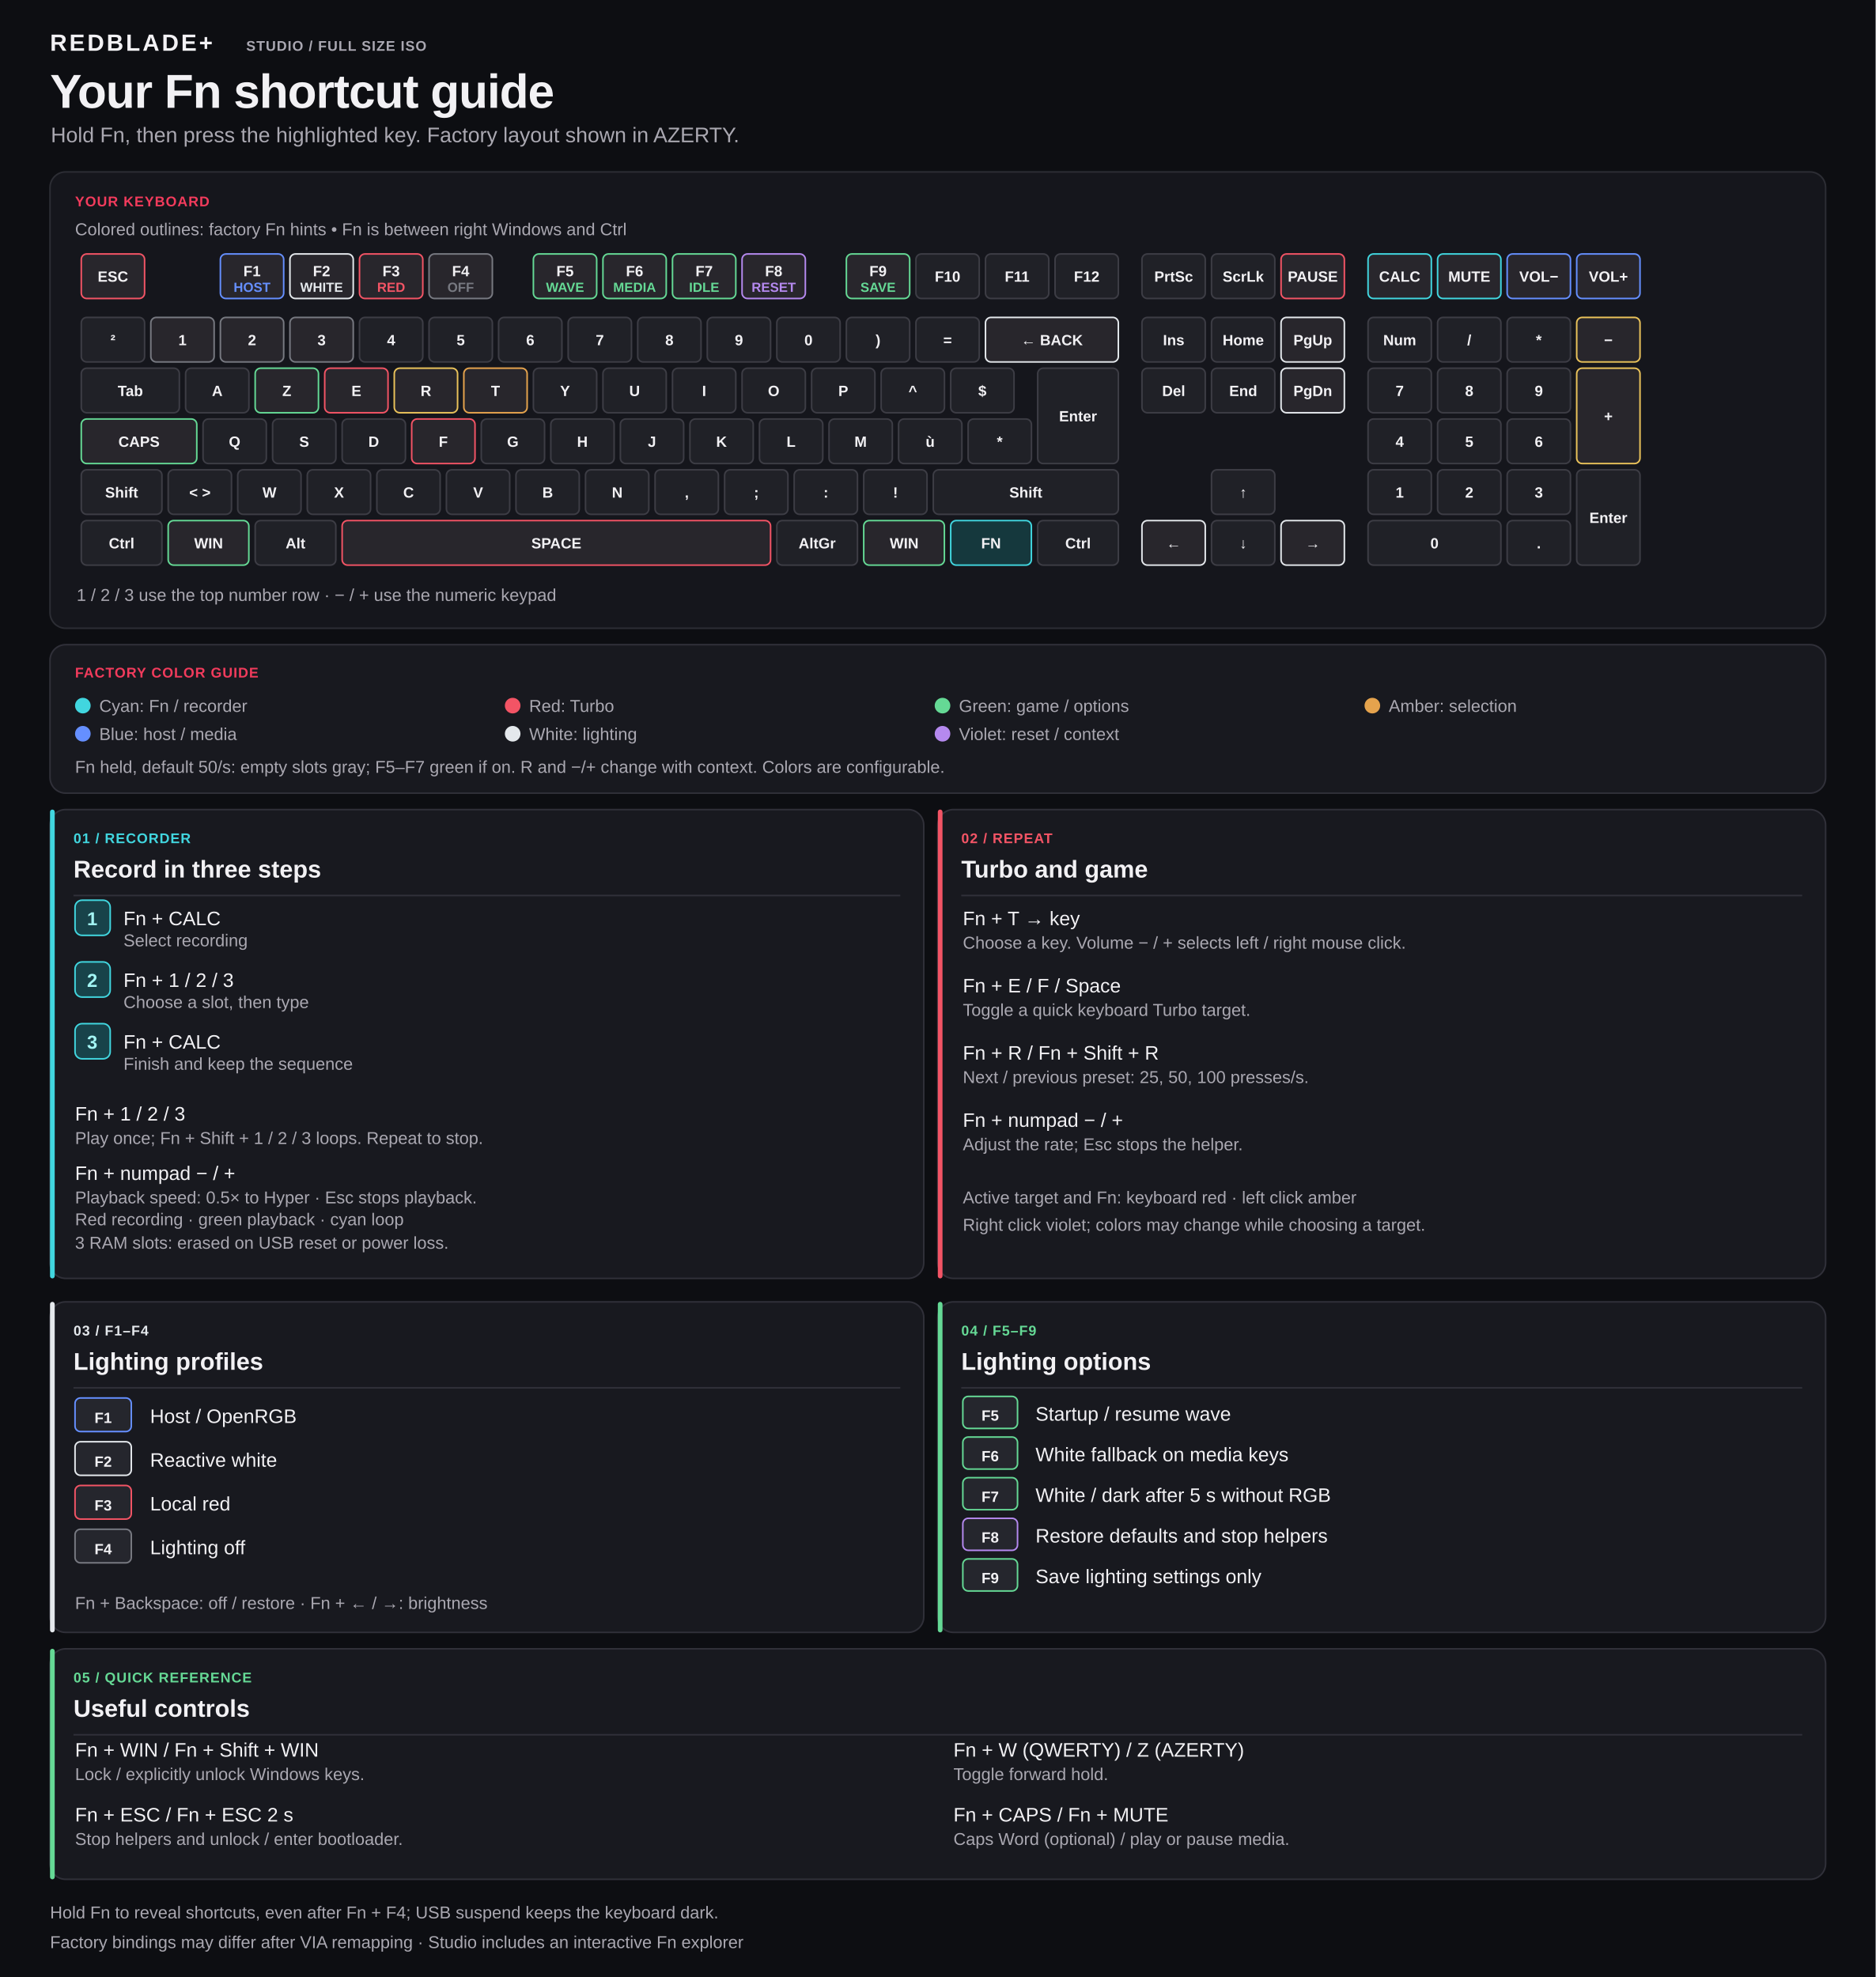
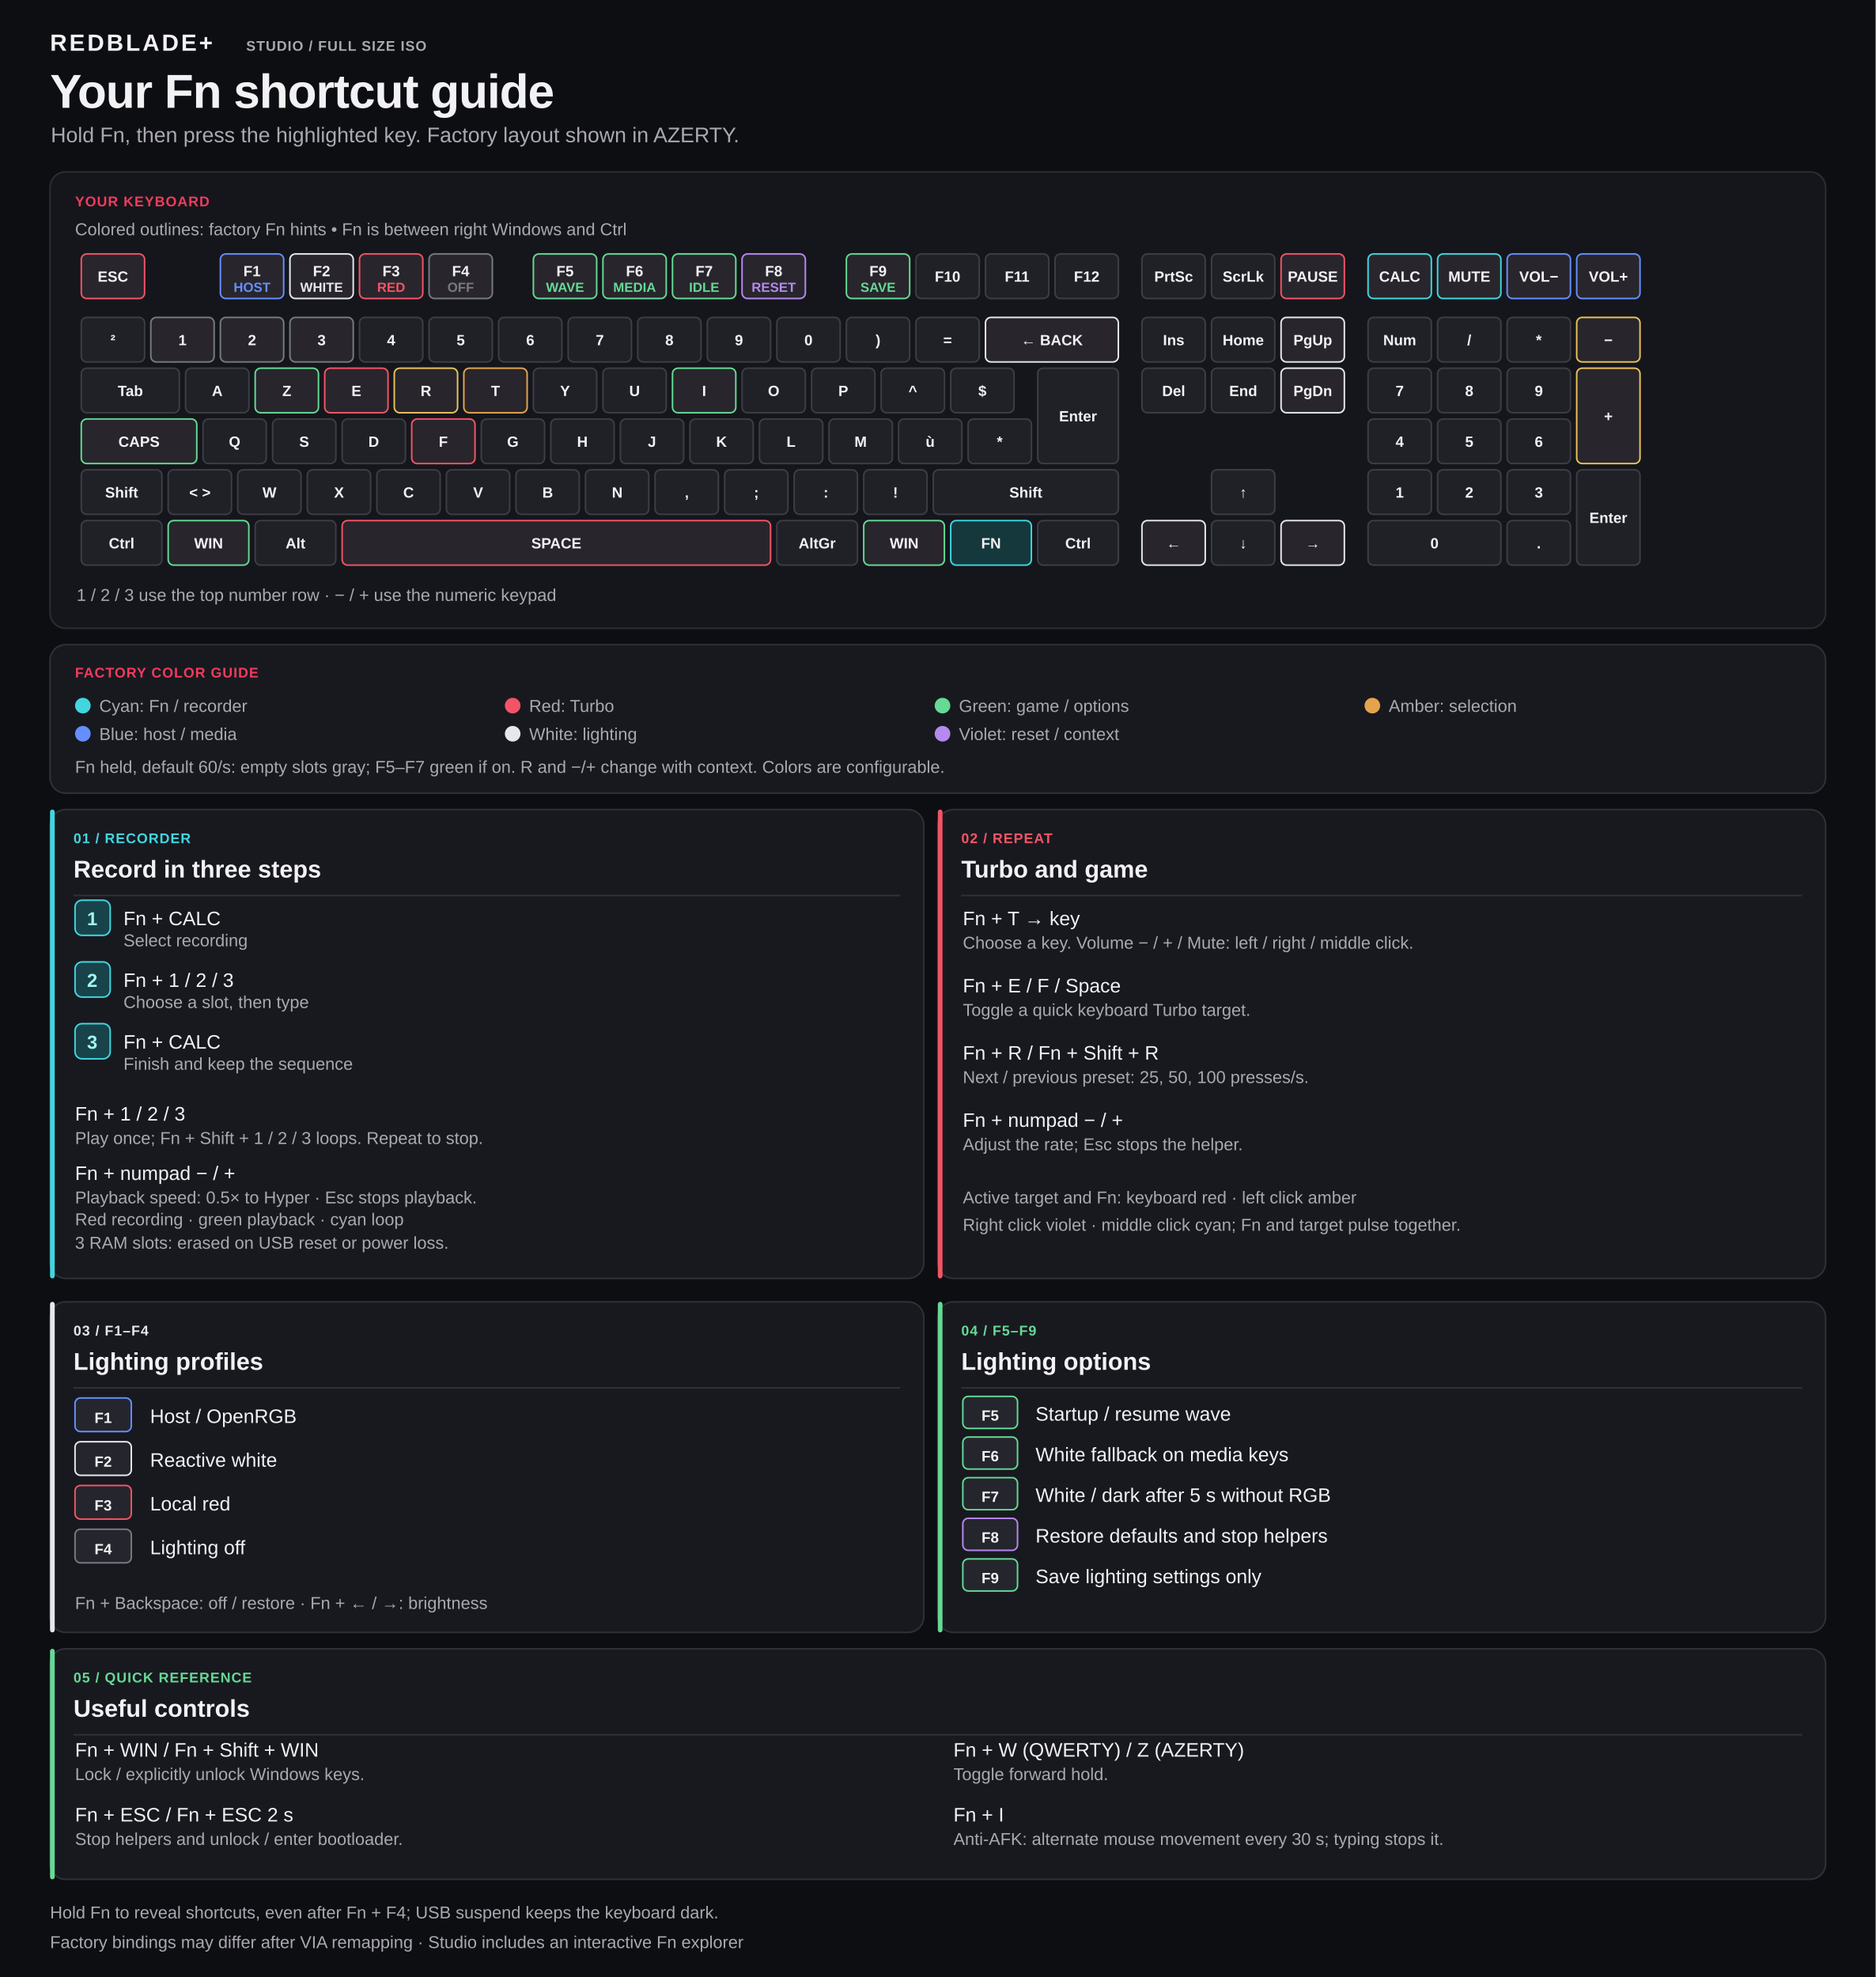
<svg xmlns="http://www.w3.org/2000/svg" width="2400" height="2530" viewBox="0 0 2400 2530">
  <rect width="2400" height="2530" fill="#0d0e12" />
  <style>text{font-family:Segoe UI,Arial,sans-serif;fill:#f2f1f4}.brand{font-size:30px;font-weight:750;letter-spacing:3px}.title{font-size:61px;font-weight:750;letter-spacing:-1px}.subtitle{font-size:27px;fill:#aaa8b1}.section{font-size:31px;font-weight:700}.body{font-size:25px}.small{font-size:22px;fill:#aaa8b1}.tiny{font-size:17px;font-weight:700;text-anchor:middle;fill:#aaa8b1}.key{font-size:19px;font-weight:700;text-anchor:middle}.tag{font-size:18px;font-weight:700;letter-spacing:1px}.num{font-size:24px;font-weight:750;text-anchor:middle}.line{font-size:24px}</style>
  <text x="64" y="65" class="brand">REDBLADE+</text>
  <text x="315" y="65" class="tag" fill="#a9a7b1" style="fill:#a9a7b1">STUDIO  /  FULL SIZE ISO</text>
  <text x="64" y="138" class="title">Your Fn shortcut guide</text>
  <text x="65" y="182" class="subtitle">Hold Fn, then press the highlighted key. Factory layout shown in AZERTY.</text>
  <rect x="64" y="220" width="2272" height="584" rx="20" fill="#15161c" stroke="#2c2d34" stroke-width="2" />
  <text x="96" y="264" class="tag" fill="#f23b5c" style="fill:#f23b5c">YOUR KEYBOARD</text>
  <text x="96" y="301" class="small">Colored outlines: factory Fn hints  •  Fn is between right Windows and Ctrl</text>
  <rect x="104" y="325" width="81" height="57" rx="7" fill="#28262c" stroke="#f35465" stroke-width="2" />
  <text x="144.5" y="360.5" class="key">ESC</text>
  <rect x="282" y="325" width="81" height="57" rx="7" fill="#28262c" stroke="#658fff" stroke-width="2" />
  <text x="322.5" y="353.5" class="key">F1</text>
  <text x="322.5" y="373.5" class="tiny" fill="#658fff" style="fill:#658fff">HOST</text>
  <rect x="371" y="325" width="81" height="57" rx="7" fill="#28262c" stroke="#e4e8ec" stroke-width="2" />
  <text x="411.5" y="353.5" class="key">F2</text>
  <text x="411.5" y="373.5" class="tiny" fill="#e4e8ec" style="fill:#e4e8ec">WHITE</text>
  <rect x="460" y="325" width="81" height="57" rx="7" fill="#28262c" stroke="#f35465" stroke-width="2" />
  <text x="500.5" y="353.5" class="key">F3</text>
  <text x="500.5" y="373.5" class="tiny" fill="#f35465" style="fill:#f35465">RED</text>
  <rect x="549" y="325" width="81" height="57" rx="7" fill="#28262c" stroke="#777981" stroke-width="2" />
  <text x="589.5" y="353.5" class="key">F4</text>
  <text x="589.5" y="373.5" class="tiny" fill="#777981" style="fill:#777981">OFF</text>
  <rect x="682.5" y="325" width="81" height="57" rx="7" fill="#28262c" stroke="#65d995" stroke-width="2" />
  <text x="723.0" y="353.5" class="key">F5</text>
  <text x="723.0" y="373.5" class="tiny" fill="#65d995" style="fill:#65d995">WAVE</text>
  <rect x="771.5" y="325" width="81" height="57" rx="7" fill="#28262c" stroke="#65d995" stroke-width="2" />
  <text x="812.0" y="353.5" class="key">F6</text>
  <text x="812.0" y="373.5" class="tiny" fill="#65d995" style="fill:#65d995">MEDIA</text>
  <rect x="860.5" y="325" width="81" height="57" rx="7" fill="#28262c" stroke="#65d995" stroke-width="2" />
  <text x="901.0" y="353.5" class="key">F7</text>
  <text x="901.0" y="373.5" class="tiny" fill="#65d995" style="fill:#65d995">IDLE</text>
  <rect x="949.5" y="325" width="81" height="57" rx="7" fill="#28262c" stroke="#b589ef" stroke-width="2" />
  <text x="990.0" y="353.5" class="key">F8</text>
  <text x="990.0" y="373.5" class="tiny" fill="#b589ef" style="fill:#b589ef">RESET</text>
  <rect x="1083" y="325" width="81" height="57" rx="7" fill="#28262c" stroke="#65d995" stroke-width="2" />
  <text x="1123.5" y="353.5" class="key">F9</text>
  <text x="1123.5" y="373.5" class="tiny" fill="#65d995" style="fill:#65d995">SAVE</text>
  <rect x="1172" y="325" width="81" height="57" rx="7" fill="#202127" stroke="#3d3d45" stroke-width="2" />
  <text x="1212.5" y="360.5" class="key">F10</text>
  <rect x="1261" y="325" width="81" height="57" rx="7" fill="#202127" stroke="#3d3d45" stroke-width="2" />
  <text x="1301.5" y="360.5" class="key">F11</text>
  <rect x="1350" y="325" width="81" height="57" rx="7" fill="#202127" stroke="#3d3d45" stroke-width="2" />
  <text x="1390.5" y="360.5" class="key">F12</text>
  <rect x="1461.2" y="325" width="81" height="57" rx="7" fill="#202127" stroke="#3d3d45" stroke-width="2" />
  <text x="1501.8" y="360.5" class="key">PrtSc</text>
  <rect x="1550.2" y="325" width="81" height="57" rx="7" fill="#202127" stroke="#3d3d45" stroke-width="2" />
  <text x="1590.8" y="360.5" class="key">ScrLk</text>
  <rect x="1639.2" y="325" width="81" height="57" rx="7" fill="#28262c" stroke="#f35465" stroke-width="2" />
  <text x="1679.8" y="360.5" class="key">PAUSE</text>
  <rect x="1750.5" y="325" width="81" height="57" rx="7" fill="#28262c" stroke="#41d6df" stroke-width="2" />
  <text x="1791.0" y="360.5" class="key">CALC</text>
  <rect x="1839.5" y="325" width="81" height="57" rx="7" fill="#28262c" stroke="#41d6df" stroke-width="2" />
  <text x="1880.0" y="360.5" class="key">MUTE</text>
  <rect x="1928.5" y="325" width="81" height="57" rx="7" fill="#28262c" stroke="#658fff" stroke-width="2" />
  <text x="1969.0" y="360.5" class="key">VOL−</text>
  <rect x="2017.5" y="325" width="81" height="57" rx="7" fill="#28262c" stroke="#658fff" stroke-width="2" />
  <text x="2058.0" y="360.5" class="key">VOL+</text>
  <rect x="104" y="406.2" width="81" height="57" rx="7" fill="#202127" stroke="#3d3d45" stroke-width="2" />
  <text x="144.5" y="441.8" class="key">²</text>
  <rect x="193" y="406.2" width="81" height="57" rx="7" fill="#28262c" stroke="#777981" stroke-width="2" />
  <text x="233.5" y="441.8" class="key">1</text>
  <rect x="282" y="406.2" width="81" height="57" rx="7" fill="#28262c" stroke="#777981" stroke-width="2" />
  <text x="322.5" y="441.8" class="key">2</text>
  <rect x="371" y="406.2" width="81" height="57" rx="7" fill="#28262c" stroke="#777981" stroke-width="2" />
  <text x="411.5" y="441.8" class="key">3</text>
  <rect x="460" y="406.2" width="81" height="57" rx="7" fill="#202127" stroke="#3d3d45" stroke-width="2" />
  <text x="500.5" y="441.8" class="key">4</text>
  <rect x="549" y="406.2" width="81" height="57" rx="7" fill="#202127" stroke="#3d3d45" stroke-width="2" />
  <text x="589.5" y="441.8" class="key">5</text>
  <rect x="638" y="406.2" width="81" height="57" rx="7" fill="#202127" stroke="#3d3d45" stroke-width="2" />
  <text x="678.5" y="441.8" class="key">6</text>
  <rect x="727" y="406.2" width="81" height="57" rx="7" fill="#202127" stroke="#3d3d45" stroke-width="2" />
  <text x="767.5" y="441.8" class="key">7</text>
  <rect x="816" y="406.2" width="81" height="57" rx="7" fill="#202127" stroke="#3d3d45" stroke-width="2" />
  <text x="856.5" y="441.8" class="key">8</text>
  <rect x="905" y="406.2" width="81" height="57" rx="7" fill="#202127" stroke="#3d3d45" stroke-width="2" />
  <text x="945.5" y="441.8" class="key">9</text>
  <rect x="994" y="406.2" width="81" height="57" rx="7" fill="#202127" stroke="#3d3d45" stroke-width="2" />
  <text x="1034.5" y="441.8" class="key">0</text>
  <rect x="1083" y="406.2" width="81" height="57" rx="7" fill="#202127" stroke="#3d3d45" stroke-width="2" />
  <text x="1123.5" y="441.8" class="key">)</text>
  <rect x="1172" y="406.2" width="81" height="57" rx="7" fill="#202127" stroke="#3d3d45" stroke-width="2" />
  <text x="1212.5" y="441.8" class="key">=</text>
  <rect x="1261" y="406.2" width="170" height="57" rx="7" fill="#28262c" stroke="#e4e8ec" stroke-width="2" />
  <text x="1346.0" y="441.8" class="key">← BACK</text>
  <rect x="1461.2" y="406.2" width="81" height="57" rx="7" fill="#202127" stroke="#3d3d45" stroke-width="2" />
  <text x="1501.8" y="441.8" class="key">Ins</text>
  <rect x="1550.2" y="406.2" width="81" height="57" rx="7" fill="#202127" stroke="#3d3d45" stroke-width="2" />
  <text x="1590.8" y="441.8" class="key">Home</text>
  <rect x="1639.2" y="406.2" width="81" height="57" rx="7" fill="#28262c" stroke="#e4e8ec" stroke-width="2" />
  <text x="1679.8" y="441.8" class="key">PgUp</text>
  <rect x="1750.5" y="406.2" width="81" height="57" rx="7" fill="#202127" stroke="#3d3d45" stroke-width="2" />
  <text x="1791.0" y="441.8" class="key">Num</text>
  <rect x="1839.5" y="406.2" width="81" height="57" rx="7" fill="#202127" stroke="#3d3d45" stroke-width="2" />
  <text x="1880.0" y="441.8" class="key">/</text>
  <rect x="1928.5" y="406.2" width="81" height="57" rx="7" fill="#202127" stroke="#3d3d45" stroke-width="2" />
  <text x="1969.0" y="441.8" class="key">*</text>
  <rect x="2017.5" y="406.2" width="81" height="57" rx="7" fill="#28262c" stroke="#e9c25a" stroke-width="2" />
  <text x="2058.0" y="441.8" class="key">−</text>
  <rect x="104" y="471.2" width="125.5" height="57" rx="7" fill="#202127" stroke="#3d3d45" stroke-width="2" />
  <text x="166.8" y="506.8" class="key">Tab</text>
  <rect x="237.5" y="471.2" width="81" height="57" rx="7" fill="#202127" stroke="#3d3d45" stroke-width="2" />
  <text x="278.0" y="506.8" class="key">A</text>
  <rect x="326.5" y="471.2" width="81" height="57" rx="7" fill="#28262c" stroke="#65d995" stroke-width="2" />
  <text x="367.0" y="506.8" class="key">Z</text>
  <rect x="415.5" y="471.2" width="81" height="57" rx="7" fill="#28262c" stroke="#f35465" stroke-width="2" />
  <text x="456.0" y="506.8" class="key">E</text>
  <rect x="504.5" y="471.2" width="81" height="57" rx="7" fill="#28262c" stroke="#e9c25a" stroke-width="2" />
  <text x="545.0" y="506.8" class="key">R</text>
  <rect x="593.5" y="471.2" width="81" height="57" rx="7" fill="#28262c" stroke="#e5a34d" stroke-width="2" />
  <text x="634.0" y="506.8" class="key">T</text>
  <rect x="682.5" y="471.2" width="81" height="57" rx="7" fill="#202127" stroke="#3d3d45" stroke-width="2" />
  <text x="723.0" y="506.8" class="key">Y</text>
  <rect x="771.5" y="471.2" width="81" height="57" rx="7" fill="#202127" stroke="#3d3d45" stroke-width="2" />
  <text x="812.0" y="506.8" class="key">U</text>
-   <rect x="860.5" y="471.2" width="81" height="57" rx="7" fill="#202127" stroke="#3d3d45" stroke-width="2" />
+   <rect x="860.5" y="471.2" width="81" height="57" rx="7" fill="#28262c" stroke="#65d995" stroke-width="2" />
  <text x="901.0" y="506.8" class="key">I</text>
  <rect x="949.5" y="471.2" width="81" height="57" rx="7" fill="#202127" stroke="#3d3d45" stroke-width="2" />
  <text x="990.0" y="506.8" class="key">O</text>
  <rect x="1038.5" y="471.2" width="81" height="57" rx="7" fill="#202127" stroke="#3d3d45" stroke-width="2" />
  <text x="1079.0" y="506.8" class="key">P</text>
  <rect x="1127.5" y="471.2" width="81" height="57" rx="7" fill="#202127" stroke="#3d3d45" stroke-width="2" />
  <text x="1168.0" y="506.8" class="key">^</text>
  <rect x="1216.5" y="471.2" width="81" height="57" rx="7" fill="#202127" stroke="#3d3d45" stroke-width="2" />
  <text x="1257.0" y="506.8" class="key">$</text>
  <rect x="1461.2" y="471.2" width="81" height="57" rx="7" fill="#202127" stroke="#3d3d45" stroke-width="2" />
  <text x="1501.8" y="506.8" class="key">Del</text>
  <rect x="1550.2" y="471.2" width="81" height="57" rx="7" fill="#202127" stroke="#3d3d45" stroke-width="2" />
  <text x="1590.8" y="506.8" class="key">End</text>
  <rect x="1639.2" y="471.2" width="81" height="57" rx="7" fill="#28262c" stroke="#e4e8ec" stroke-width="2" />
  <text x="1679.8" y="506.8" class="key">PgDn</text>
  <rect x="1750.5" y="471.2" width="81" height="57" rx="7" fill="#202127" stroke="#3d3d45" stroke-width="2" />
  <text x="1791.0" y="506.8" class="key">7</text>
  <rect x="1839.5" y="471.2" width="81" height="57" rx="7" fill="#202127" stroke="#3d3d45" stroke-width="2" />
  <text x="1880.0" y="506.8" class="key">8</text>
  <rect x="1928.5" y="471.2" width="81" height="57" rx="7" fill="#202127" stroke="#3d3d45" stroke-width="2" />
  <text x="1969.0" y="506.8" class="key">9</text>
  <rect x="2017.5" y="471.2" width="81" height="122" rx="7" fill="#28262c" stroke="#e9c25a" stroke-width="2" />
  <text x="2058.0" y="539.2" class="key">+</text>
  <rect x="104" y="536.2" width="147.8" height="57" rx="7" fill="#28262c" stroke="#65d995" stroke-width="2" />
  <text x="177.9" y="571.8" class="key">CAPS</text>
  <rect x="259.8" y="536.2" width="81" height="57" rx="7" fill="#202127" stroke="#3d3d45" stroke-width="2" />
  <text x="300.2" y="571.8" class="key">Q</text>
  <rect x="348.8" y="536.2" width="81" height="57" rx="7" fill="#202127" stroke="#3d3d45" stroke-width="2" />
  <text x="389.2" y="571.8" class="key">S</text>
  <rect x="437.8" y="536.2" width="81" height="57" rx="7" fill="#202127" stroke="#3d3d45" stroke-width="2" />
  <text x="478.2" y="571.8" class="key">D</text>
  <rect x="526.8" y="536.2" width="81" height="57" rx="7" fill="#28262c" stroke="#f35465" stroke-width="2" />
  <text x="567.2" y="571.8" class="key">F</text>
  <rect x="615.8" y="536.2" width="81" height="57" rx="7" fill="#202127" stroke="#3d3d45" stroke-width="2" />
  <text x="656.2" y="571.8" class="key">G</text>
  <rect x="704.8" y="536.2" width="81" height="57" rx="7" fill="#202127" stroke="#3d3d45" stroke-width="2" />
  <text x="745.2" y="571.8" class="key">H</text>
  <rect x="793.8" y="536.2" width="81" height="57" rx="7" fill="#202127" stroke="#3d3d45" stroke-width="2" />
  <text x="834.2" y="571.8" class="key">J</text>
  <rect x="882.8" y="536.2" width="81" height="57" rx="7" fill="#202127" stroke="#3d3d45" stroke-width="2" />
  <text x="923.2" y="571.8" class="key">K</text>
  <rect x="971.8" y="536.2" width="81" height="57" rx="7" fill="#202127" stroke="#3d3d45" stroke-width="2" />
  <text x="1012.2" y="571.8" class="key">L</text>
  <rect x="1060.8" y="536.2" width="81" height="57" rx="7" fill="#202127" stroke="#3d3d45" stroke-width="2" />
  <text x="1101.2" y="571.8" class="key">M</text>
  <rect x="1149.8" y="536.2" width="81" height="57" rx="7" fill="#202127" stroke="#3d3d45" stroke-width="2" />
  <text x="1190.2" y="571.8" class="key">ù</text>
  <rect x="1238.8" y="536.2" width="81" height="57" rx="7" fill="#202127" stroke="#3d3d45" stroke-width="2" />
  <text x="1279.2" y="571.8" class="key">*</text>
  <rect x="1327.8" y="471.2" width="103.2" height="122" rx="7" fill="#202127" stroke="#3d3d45" stroke-width="2" />
  <text x="1379.4" y="539.2" class="key">Enter</text>
  <rect x="1750.5" y="536.2" width="81" height="57" rx="7" fill="#202127" stroke="#3d3d45" stroke-width="2" />
  <text x="1791.0" y="571.8" class="key">4</text>
  <rect x="1839.5" y="536.2" width="81" height="57" rx="7" fill="#202127" stroke="#3d3d45" stroke-width="2" />
  <text x="1880.0" y="571.8" class="key">5</text>
  <rect x="1928.5" y="536.2" width="81" height="57" rx="7" fill="#202127" stroke="#3d3d45" stroke-width="2" />
  <text x="1969.0" y="571.8" class="key">6</text>
  <rect x="104" y="601.2" width="103.2" height="57" rx="7" fill="#202127" stroke="#3d3d45" stroke-width="2" />
  <text x="155.6" y="636.8" class="key">Shift</text>
  <rect x="215.2" y="601.2" width="81" height="57" rx="7" fill="#202127" stroke="#3d3d45" stroke-width="2" />
  <text x="255.8" y="636.8" class="key">&lt; &gt;</text>
  <rect x="304.2" y="601.2" width="81" height="57" rx="7" fill="#202127" stroke="#3d3d45" stroke-width="2" />
  <text x="344.8" y="636.8" class="key">W</text>
  <rect x="393.2" y="601.2" width="81" height="57" rx="7" fill="#202127" stroke="#3d3d45" stroke-width="2" />
  <text x="433.8" y="636.8" class="key">X</text>
  <rect x="482.2" y="601.2" width="81" height="57" rx="7" fill="#202127" stroke="#3d3d45" stroke-width="2" />
  <text x="522.8" y="636.8" class="key">C</text>
  <rect x="571.2" y="601.2" width="81" height="57" rx="7" fill="#202127" stroke="#3d3d45" stroke-width="2" />
  <text x="611.8" y="636.8" class="key">V</text>
  <rect x="660.2" y="601.2" width="81" height="57" rx="7" fill="#202127" stroke="#3d3d45" stroke-width="2" />
  <text x="700.8" y="636.8" class="key">B</text>
  <rect x="749.2" y="601.2" width="81" height="57" rx="7" fill="#202127" stroke="#3d3d45" stroke-width="2" />
  <text x="789.8" y="636.8" class="key">N</text>
  <rect x="838.2" y="601.2" width="81" height="57" rx="7" fill="#202127" stroke="#3d3d45" stroke-width="2" />
  <text x="878.8" y="636.8" class="key">,</text>
  <rect x="927.2" y="601.2" width="81" height="57" rx="7" fill="#202127" stroke="#3d3d45" stroke-width="2" />
  <text x="967.8" y="636.8" class="key">;</text>
  <rect x="1016.2" y="601.2" width="81" height="57" rx="7" fill="#202127" stroke="#3d3d45" stroke-width="2" />
  <text x="1056.8" y="636.8" class="key">:</text>
  <rect x="1105.2" y="601.2" width="81" height="57" rx="7" fill="#202127" stroke="#3d3d45" stroke-width="2" />
  <text x="1145.8" y="636.8" class="key">!</text>
  <rect x="1194.2" y="601.2" width="236.8" height="57" rx="7" fill="#202127" stroke="#3d3d45" stroke-width="2" />
  <text x="1312.6" y="636.8" class="key">Shift</text>
  <rect x="1550.2" y="601.2" width="81" height="57" rx="7" fill="#202127" stroke="#3d3d45" stroke-width="2" />
  <text x="1590.8" y="636.8" class="key">↑</text>
  <rect x="1750.5" y="601.2" width="81" height="57" rx="7" fill="#202127" stroke="#3d3d45" stroke-width="2" />
  <text x="1791.0" y="636.8" class="key">1</text>
  <rect x="1839.5" y="601.2" width="81" height="57" rx="7" fill="#202127" stroke="#3d3d45" stroke-width="2" />
  <text x="1880.0" y="636.8" class="key">2</text>
  <rect x="1928.5" y="601.2" width="81" height="57" rx="7" fill="#202127" stroke="#3d3d45" stroke-width="2" />
  <text x="1969.0" y="636.8" class="key">3</text>
  <rect x="2017.5" y="601.2" width="81" height="122" rx="7" fill="#202127" stroke="#3d3d45" stroke-width="2" />
  <text x="2058.0" y="669.2" class="key">Enter</text>
  <rect x="104" y="666.2" width="103.2" height="57" rx="7" fill="#202127" stroke="#3d3d45" stroke-width="2" />
  <text x="155.6" y="701.8" class="key">Ctrl</text>
  <rect x="215.2" y="666.2" width="103.2" height="57" rx="7" fill="#28262c" stroke="#65d995" stroke-width="2" />
  <text x="266.9" y="701.8" class="key">WIN</text>
  <rect x="326.5" y="666.2" width="103.2" height="57" rx="7" fill="#202127" stroke="#3d3d45" stroke-width="2" />
  <text x="378.1" y="701.8" class="key">Alt</text>
  <rect x="437.8" y="666.2" width="548.2" height="57" rx="7" fill="#28262c" stroke="#f35465" stroke-width="2" />
  <text x="711.9" y="701.8" class="key">SPACE</text>
  <rect x="994" y="666.2" width="103.2" height="57" rx="7" fill="#202127" stroke="#3d3d45" stroke-width="2" />
  <text x="1045.6" y="701.8" class="key">AltGr</text>
  <rect x="1105.2" y="666.2" width="103.2" height="57" rx="7" fill="#28262c" stroke="#65d995" stroke-width="2" />
  <text x="1156.9" y="701.8" class="key">WIN</text>
  <rect x="1216.5" y="666.2" width="103.2" height="57" rx="7" fill="#15383d" stroke="#41d6df" stroke-width="2" />
  <text x="1268.1" y="701.8" class="key">FN</text>
  <rect x="1327.8" y="666.2" width="103.2" height="57" rx="7" fill="#202127" stroke="#3d3d45" stroke-width="2" />
  <text x="1379.4" y="701.8" class="key">Ctrl</text>
  <rect x="1461.2" y="666.2" width="81" height="57" rx="7" fill="#28262c" stroke="#e4e8ec" stroke-width="2" />
  <text x="1501.8" y="701.8" class="key">←</text>
  <rect x="1550.2" y="666.2" width="81" height="57" rx="7" fill="#202127" stroke="#3d3d45" stroke-width="2" />
  <text x="1590.8" y="701.8" class="key">↓</text>
  <rect x="1639.2" y="666.2" width="81" height="57" rx="7" fill="#28262c" stroke="#e4e8ec" stroke-width="2" />
  <text x="1679.8" y="701.8" class="key">→</text>
  <rect x="1750.5" y="666.2" width="170" height="57" rx="7" fill="#202127" stroke="#3d3d45" stroke-width="2" />
  <text x="1835.5" y="701.8" class="key">0</text>
  <rect x="1928.5" y="666.2" width="81" height="57" rx="7" fill="#202127" stroke="#3d3d45" stroke-width="2" />
  <text x="1969.0" y="701.8" class="key">.</text>
  <text x="98" y="769" class="small">1 / 2 / 3 use the top number row  ·  − / + use the numeric keypad</text>
  <rect x="64" y="825" width="2272" height="190" rx="20" fill="#18191f" stroke="#303039" stroke-width="2" />
  <text x="96" y="867" class="tag" fill="#f23b5c" style="fill:#f23b5c">FACTORY COLOR GUIDE</text>
  <rect x="96" y="893" width="20" height="20" rx="10" fill="#41d6df" stroke="none" stroke-width="2" />
  <text x="127" y="911" class="small">Cyan: Fn / recorder</text>
  <rect x="646" y="893" width="20" height="20" rx="10" fill="#f35465" stroke="none" stroke-width="2" />
  <text x="677" y="911" class="small">Red: Turbo</text>
  <rect x="1196" y="893" width="20" height="20" rx="10" fill="#65d995" stroke="none" stroke-width="2" />
  <text x="1227" y="911" class="small">Green: game / options</text>
  <rect x="1746" y="893" width="20" height="20" rx="10" fill="#e5a34d" stroke="none" stroke-width="2" />
  <text x="1777" y="911" class="small">Amber: selection</text>
  <rect x="96" y="929" width="20" height="20" rx="10" fill="#658fff" stroke="none" stroke-width="2" />
  <text x="127" y="947" class="small">Blue: host / media</text>
  <rect x="646" y="929" width="20" height="20" rx="10" fill="#e4e8ec" stroke="none" stroke-width="2" />
  <text x="677" y="947" class="small">White: lighting</text>
  <rect x="1196" y="929" width="20" height="20" rx="10" fill="#b589ef" stroke="none" stroke-width="2" />
  <text x="1227" y="947" class="small">Violet: reset / context</text>
-   <text x="96" y="989" class="small">Fn held, default 50/s: empty slots gray; F5–F7 green if on. R and −/+ change with context. Colors are configurable.</text>
+   <text x="96" y="989" class="small">Fn held, default 60/s: empty slots gray; F5–F7 green if on. R and −/+ change with context. Colors are configurable.</text>
  <rect x="64" y="1036" width="1118" height="600" rx="20" fill="#18191f" stroke="#303039" stroke-width="2" />
  <rect x="64" y="1036" width="6" height="600" rx="3" fill="#41d6df" stroke="none" stroke-width="2" />
  <text x="94" y="1079" class="tag" fill="#41d6df" style="fill:#41d6df">01  /  RECORDER</text>
  <text x="94" y="1123" class="section">Record in three steps</text>
  <path d="M94 1146h1058" stroke="#303039" stroke-width="2" />
  <rect x="96" y="1152" width="45" height="45" rx="9" fill="#18434a" stroke="#41d6df" stroke-width="2" />
  <text x="118" y="1184" class="num" fill="#a3f5f4" style="fill:#a3f5f4">1</text>
  <text x="158" y="1184" class="body">Fn + CALC</text>
  <text x="158" y="1211" class="small">Select recording</text>
  <rect x="96" y="1231" width="45" height="45" rx="9" fill="#18434a" stroke="#41d6df" stroke-width="2" />
  <text x="118" y="1263" class="num" fill="#a3f5f4" style="fill:#a3f5f4">2</text>
  <text x="158" y="1263" class="body">Fn + 1 / 2 / 3</text>
  <text x="158" y="1290" class="small">Choose a slot, then type</text>
  <rect x="96" y="1310" width="45" height="45" rx="9" fill="#18434a" stroke="#41d6df" stroke-width="2" />
  <text x="118" y="1342" class="num" fill="#a3f5f4" style="fill:#a3f5f4">3</text>
  <text x="158" y="1342" class="body">Fn + CALC</text>
  <text x="158" y="1369" class="small">Finish and keep the sequence</text>
  <text x="96" y="1434" class="body" fill="#f2f1f4" style="fill:#f2f1f4">Fn + 1 / 2 / 3</text>
  <text x="96" y="1464" class="small">Play once; Fn + Shift + 1 / 2 / 3 loops. Repeat to stop.</text>
  <text x="96" y="1510" class="body" fill="#f2f1f4" style="fill:#f2f1f4">Fn + numpad − / +</text>
  <text x="96" y="1540" class="small">Playback speed: 0.5× to Hyper · Esc stops playback.</text>
  <text x="96" y="1568" class="small">Red recording  ·  green playback  ·  cyan loop</text>
  <text x="96" y="1598" class="small">3 RAM slots: erased on USB reset or power loss.</text>
  <rect x="1200" y="1036" width="1136" height="600" rx="20" fill="#18191f" stroke="#303039" stroke-width="2" />
  <rect x="1200" y="1036" width="6" height="600" rx="3" fill="#f35465" stroke="none" stroke-width="2" />
  <text x="1230" y="1079" class="tag" fill="#f35465" style="fill:#f35465">02  /  REPEAT</text>
  <text x="1230" y="1123" class="section">Turbo and game</text>
  <path d="M1230 1146h1076" stroke="#303039" stroke-width="2" />
  <text x="1232" y="1184" class="body" fill="#f2f1f4" style="fill:#f2f1f4">Fn + T → key</text>
-   <text x="1232" y="1214" class="small">Choose a key. Volume − / + selects left / right mouse click.</text>
+   <text x="1232" y="1214" class="small">Choose a key. Volume − / + / Mute: left / right / middle click.</text>
  <text x="1232" y="1270" class="body" fill="#f2f1f4" style="fill:#f2f1f4">Fn + E / F / Space</text>
  <text x="1232" y="1300" class="small">Toggle a quick keyboard Turbo target.</text>
  <text x="1232" y="1356" class="body" fill="#f2f1f4" style="fill:#f2f1f4">Fn + R  /  Fn + Shift + R</text>
  <text x="1232" y="1386" class="small">Next / previous preset: 25, 50, 100 presses/s.</text>
  <text x="1232" y="1442" class="body" fill="#f2f1f4" style="fill:#f2f1f4">Fn + numpad − / +</text>
  <text x="1232" y="1472" class="small">Adjust the rate; Esc stops the helper.</text>
  <text x="1232" y="1540" class="small">Active target and Fn: keyboard red  ·  left click amber</text>
-   <text x="1232" y="1575" class="small">Right click violet; colors may change while choosing a target.</text>
+   <text x="1232" y="1575" class="small">Right click violet · middle click cyan; Fn and target pulse together.</text>
  <rect x="64" y="1666" width="1118" height="423" rx="20" fill="#18191f" stroke="#303039" stroke-width="2" />
  <rect x="64" y="1666" width="6" height="423" rx="3" fill="#e4e8ec" stroke="none" stroke-width="2" />
  <text x="94" y="1709" class="tag" fill="#e4e8ec" style="fill:#e4e8ec">03  /  F1–F4</text>
  <text x="94" y="1753" class="section">Lighting profiles</text>
  <path d="M94 1776h1058" stroke="#303039" stroke-width="2" />
  <rect x="96" y="1789" width="72" height="43" rx="7" fill="#25262d" stroke="#658fff" stroke-width="2" />
  <text x="132" y="1821" class="key">F1</text>
  <text x="192" y="1821" class="body">Host / OpenRGB</text>
  <rect x="96" y="1845" width="72" height="43" rx="7" fill="#25262d" stroke="#e4e8ec" stroke-width="2" />
  <text x="132" y="1877" class="key">F2</text>
  <text x="192" y="1877" class="body">Reactive white</text>
  <rect x="96" y="1901" width="72" height="43" rx="7" fill="#25262d" stroke="#f35465" stroke-width="2" />
  <text x="132" y="1933" class="key">F3</text>
  <text x="192" y="1933" class="body">Local red</text>
  <rect x="96" y="1957" width="72" height="43" rx="7" fill="#25262d" stroke="#777981" stroke-width="2" />
  <text x="132" y="1989" class="key">F4</text>
  <text x="192" y="1989" class="body">Lighting off</text>
  <text x="96" y="2059" class="small">Fn + Backspace: off / restore  ·  Fn + ← / →: brightness</text>
  <rect x="1200" y="1666" width="1136" height="423" rx="20" fill="#18191f" stroke="#303039" stroke-width="2" />
  <rect x="1200" y="1666" width="6" height="423" rx="3" fill="#65d995" stroke="none" stroke-width="2" />
  <text x="1230" y="1709" class="tag" fill="#65d995" style="fill:#65d995">04  /  F5–F9</text>
  <text x="1230" y="1753" class="section">Lighting options</text>
  <path d="M1230 1776h1076" stroke="#303039" stroke-width="2" />
  <rect x="1232" y="1787" width="70" height="41" rx="7" fill="#25262d" stroke="#65d995" stroke-width="2" />
  <text x="1267" y="1818" class="key">F5</text>
  <text x="1325" y="1818" class="body">Startup / resume wave</text>
  <rect x="1232" y="1839" width="70" height="41" rx="7" fill="#25262d" stroke="#65d995" stroke-width="2" />
  <text x="1267" y="1870" class="key">F6</text>
  <text x="1325" y="1870" class="body">White fallback on media keys</text>
  <rect x="1232" y="1891" width="70" height="41" rx="7" fill="#25262d" stroke="#65d995" stroke-width="2" />
  <text x="1267" y="1922" class="key">F7</text>
  <text x="1325" y="1922" class="body">White / dark after 5 s without RGB</text>
  <rect x="1232" y="1943" width="70" height="41" rx="7" fill="#25262d" stroke="#b589ef" stroke-width="2" />
  <text x="1267" y="1974" class="key">F8</text>
  <text x="1325" y="1974" class="body">Restore defaults and stop helpers</text>
  <rect x="1232" y="1995" width="70" height="41" rx="7" fill="#25262d" stroke="#65d995" stroke-width="2" />
  <text x="1267" y="2026" class="key">F9</text>
  <text x="1325" y="2026" class="body">Save lighting settings only</text>
  <rect x="64" y="2110" width="2272" height="295" rx="20" fill="#18191f" stroke="#303039" stroke-width="2" />
  <rect x="64" y="2110" width="6" height="295" rx="3" fill="#65d995" stroke="none" stroke-width="2" />
  <text x="94" y="2153" class="tag" fill="#65d995" style="fill:#65d995">05  /  QUICK REFERENCE</text>
  <text x="94" y="2197" class="section">Useful controls</text>
  <path d="M94 2220h2212" stroke="#303039" stroke-width="2" />
  <text x="96" y="2248" class="body" fill="#f2f1f4" style="fill:#f2f1f4">Fn + WIN  /  Fn + Shift + WIN</text>
  <text x="96" y="2278" class="small">Lock / explicitly unlock Windows keys.</text>
  <text x="96" y="2331" class="body" fill="#f2f1f4" style="fill:#f2f1f4">Fn + ESC  /  Fn + ESC 2 s</text>
  <text x="96" y="2361" class="small">Stop helpers and unlock / enter bootloader.</text>
  <text x="1220" y="2248" class="body" fill="#f2f1f4" style="fill:#f2f1f4">Fn + W (QWERTY) / Z (AZERTY)</text>
  <text x="1220" y="2278" class="small">Toggle forward hold.</text>
-   <text x="1220" y="2331" class="body" fill="#f2f1f4" style="fill:#f2f1f4">Fn + CAPS  /  Fn + MUTE</text>
-   <text x="1220" y="2361" class="small">Caps Word (optional) / play or pause media.</text>
+   <text x="1220" y="2331" class="body" fill="#f2f1f4" style="fill:#f2f1f4">Fn + I</text>
+   <text x="1220" y="2361" class="small">Anti-AFK: alternate mouse movement every 30 s; typing stops it.</text>
  <text x="64" y="2455" class="small">Hold Fn to reveal shortcuts, even after Fn + F4; USB suspend keeps the keyboard dark.</text>
  <text x="64" y="2493" class="small">Factory bindings may differ after VIA remapping  ·  Studio includes an interactive Fn explorer</text>
</svg>
